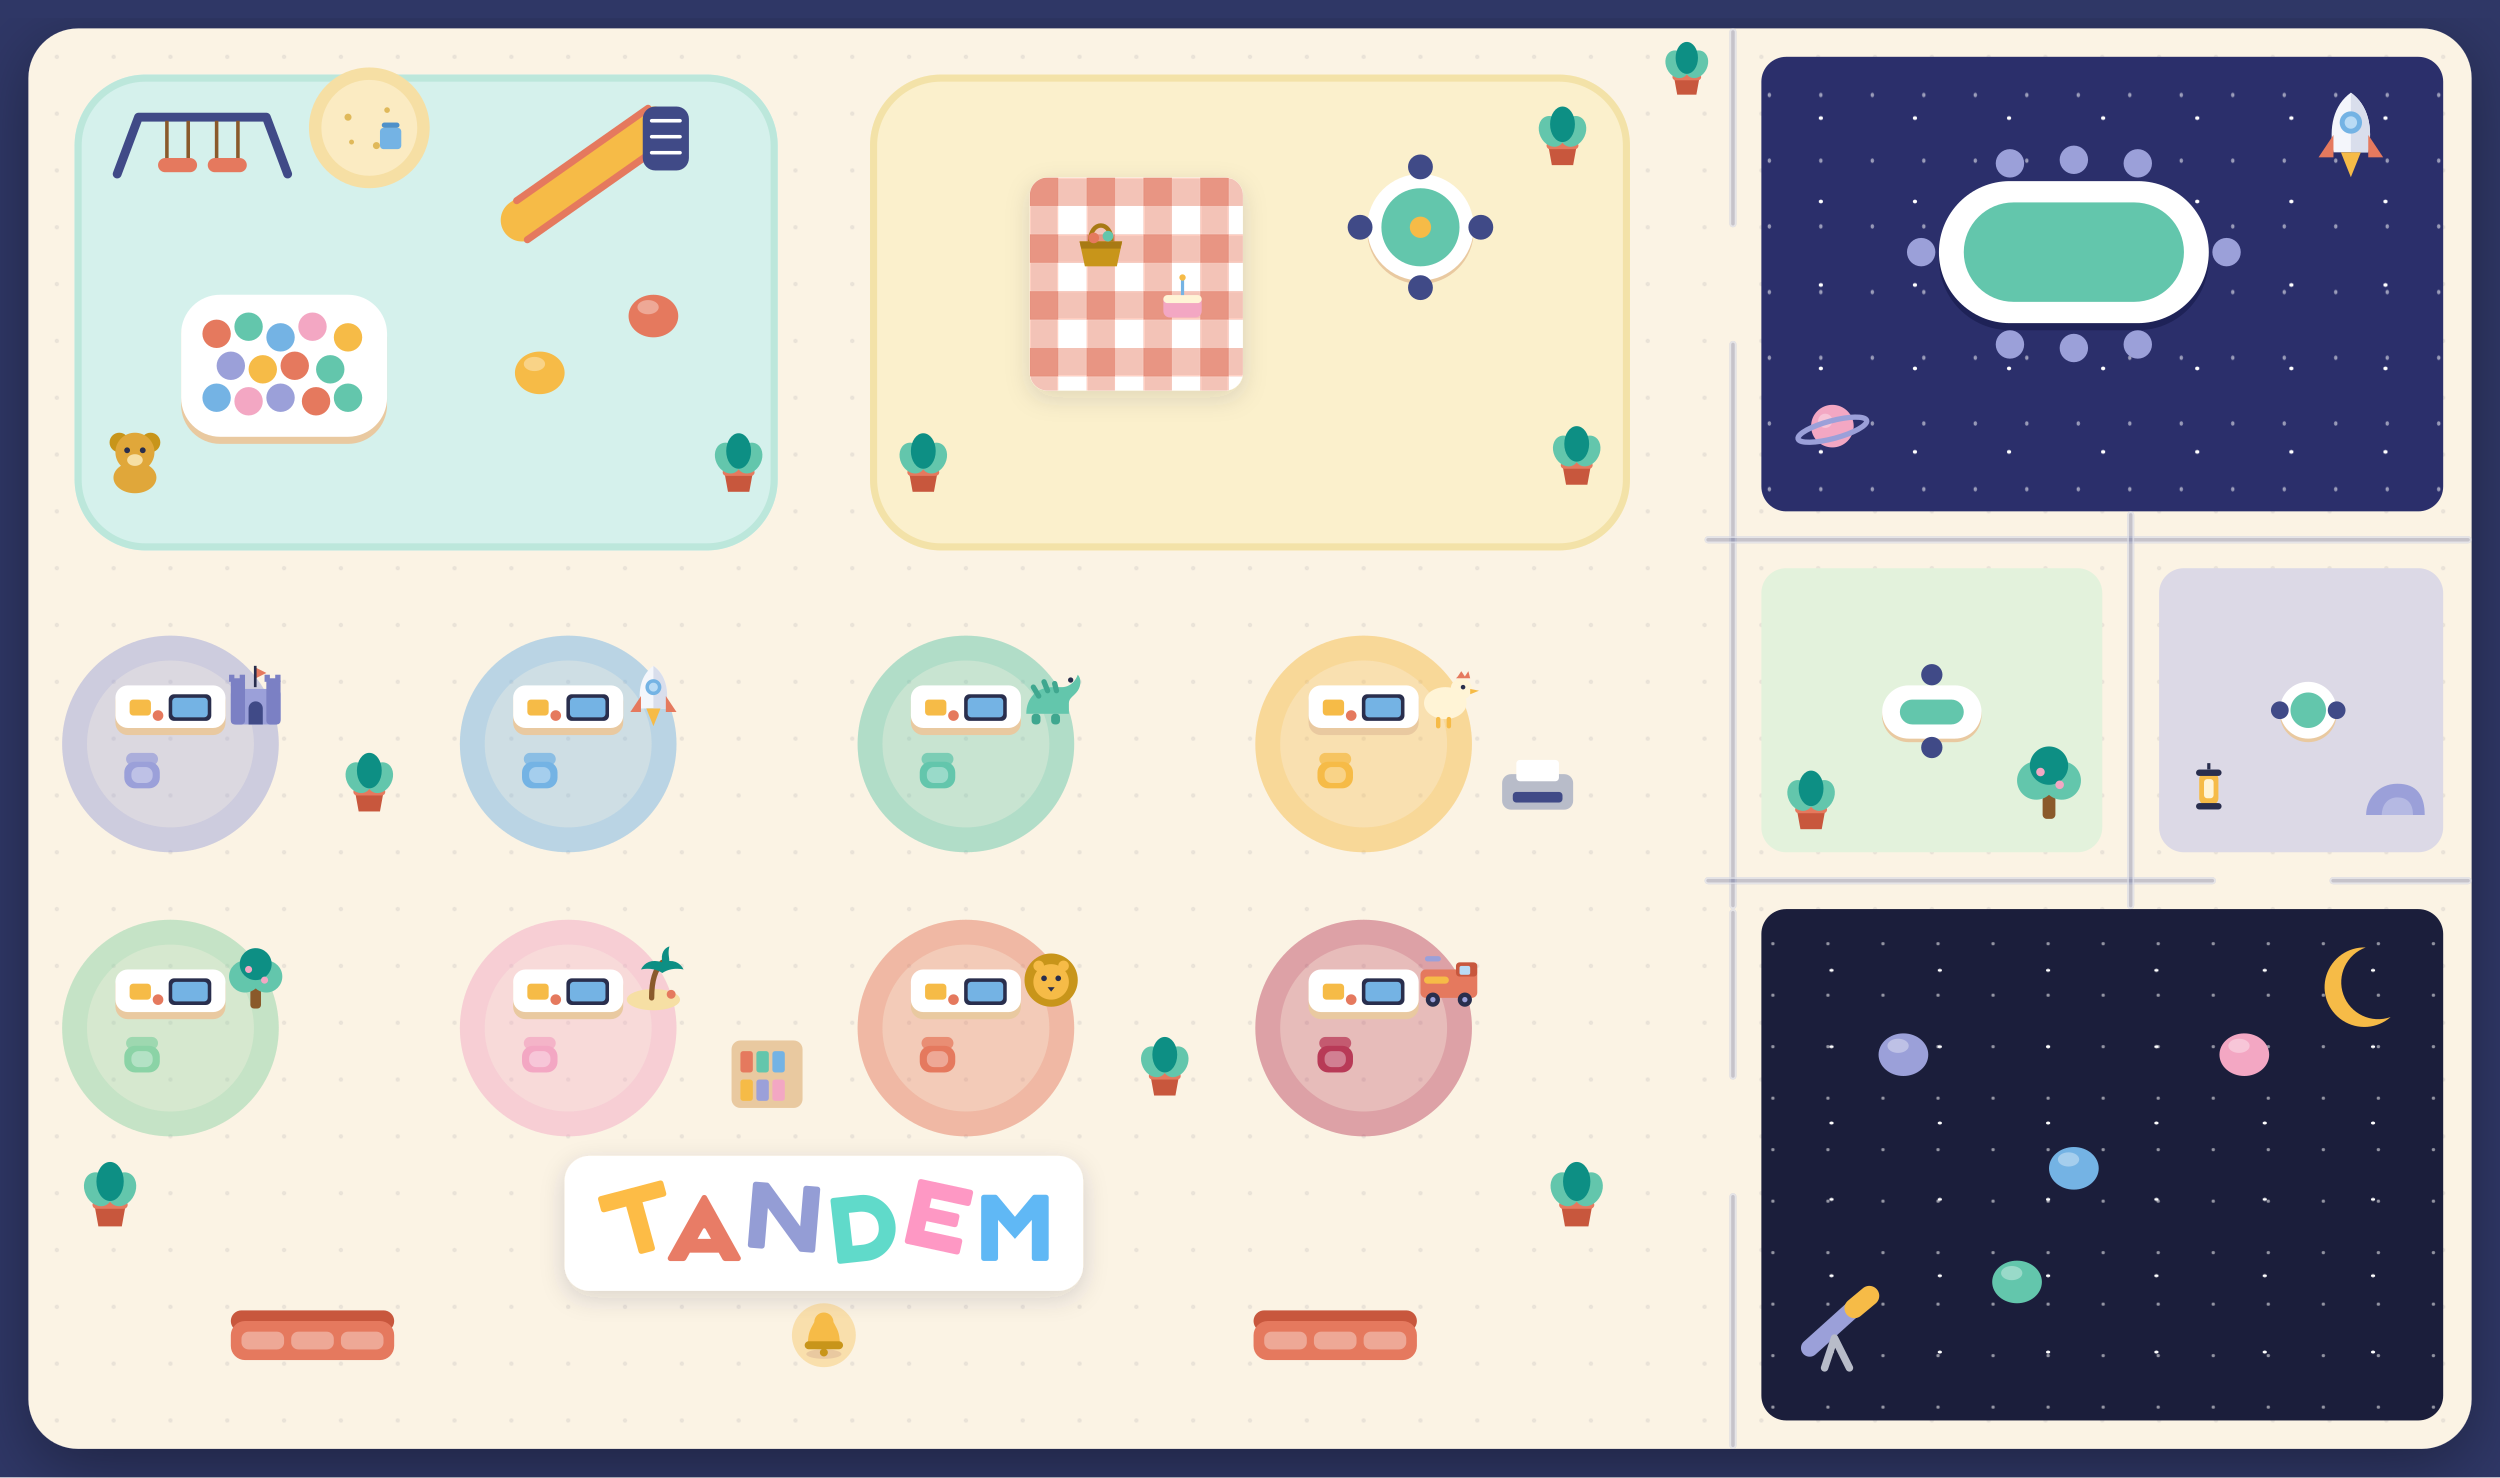
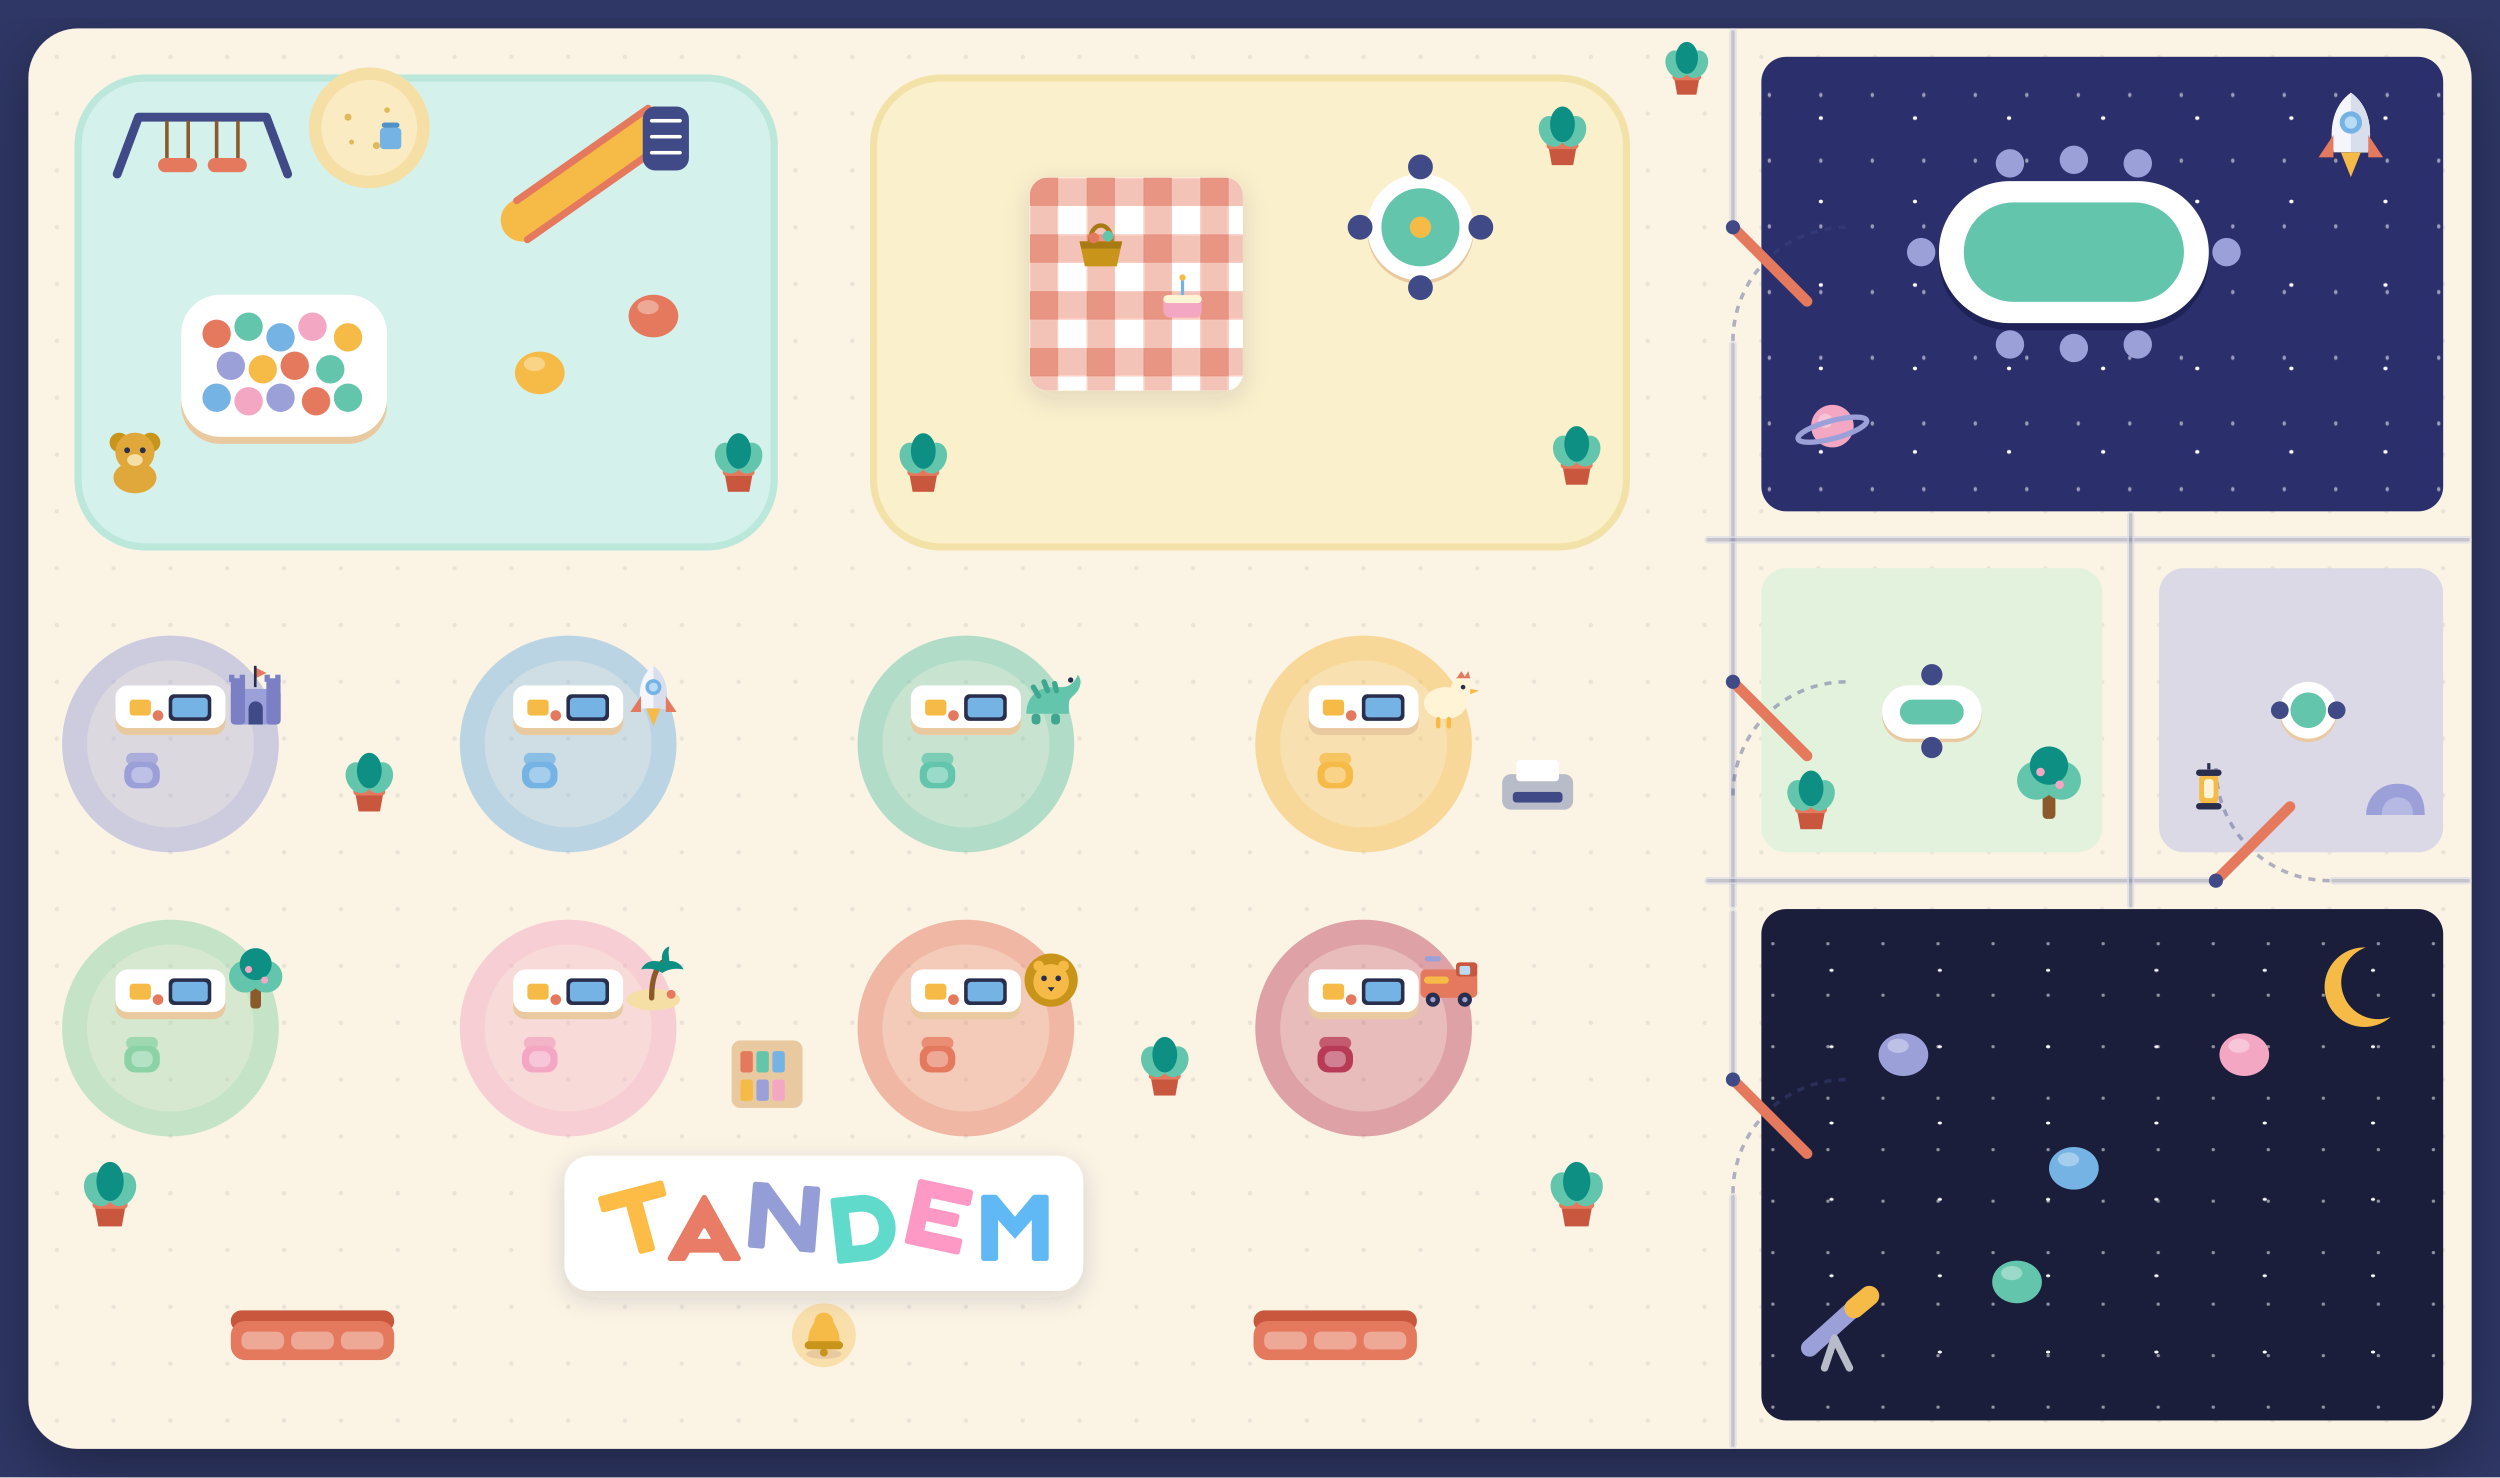
<svg xmlns="http://www.w3.org/2000/svg" width="1408" height="832" viewBox="0 0 1408 832">
  <defs>
    <filter id="shFloor" x="-10%" y="-10%" width="120%" height="125%">
      <feDropShadow dx="0" dy="10" stdDeviation="20" flood-color="#000" flood-opacity=".35" />
    </filter>
    <filter id="shSign" x="-20%" y="-40%" width="140%" height="190%">
      <feDropShadow dx="0" dy="4" stdDeviation="7" flood-color="#292E4D" flood-opacity=".16" />
    </filter>
    <filter id="shSm" x="-30%" y="-30%" width="160%" height="170%">
      <feDropShadow dx="0" dy="4" stdDeviation="7" flood-color="#292E4D" flood-opacity=".14" />
    </filter>
    <pattern id="dots" patternUnits="userSpaceOnUse" x="16" y="16" width="32" height="32">
      <circle cx="16" cy="16" r="1.25" fill="rgba(41,46,77,.08)" />
    </pattern>
    <pattern id="starsRA" patternUnits="userSpaceOnUse" x="999" y="43" width="53" height="47">
      <ellipse cx="26.5" cy="23.5" rx="1.2" ry="1.064" fill="#fff" />
    </pattern>
    <pattern id="starsRB" patternUnits="userSpaceOnUse" x="1011" y="35" width="29" height="37">
      <ellipse cx="14.5" cy="18.5" rx="1.0" ry="1.276" fill="rgba(255,255,255,.5)" />
    </pattern>
    <pattern id="starsNA" patternUnits="userSpaceOnUse" x="1001" y="525" width="61" height="43">
      <ellipse cx="30.5" cy="21.5" rx="1.2" ry="0.846" fill="#fff" />
    </pattern>
    <pattern id="starsNB" patternUnits="userSpaceOnUse" x="1014" y="517" width="31" height="29">
      <ellipse cx="15.5" cy="14.5" rx="1.0" ry="0.935" fill="rgba(255,255,255,.5)" />
    </pattern>
    <pattern id="gingham" patternUnits="userSpaceOnUse" x="580" y="100" width="32" height="32">
      <rect width="16" height="16" fill="#E89583" />
      <rect x="16" width="16" height="16" fill="#F3C3B7" />
      <rect y="16" width="16" height="16" fill="#F3C3B7" />
    </pattern>
    <symbol id="plant" viewBox="0 0 40 40">
      <path d="M12 26h16l-2 11H14z" fill="#C8573D" />
      <rect x="11" y="24" width="18" height="4" rx="2" fill="#E5795E" />
      <ellipse cx="14" cy="18" rx="7" ry="9" fill="#63C6AC" transform="rotate(-25 14 18)" />
      <ellipse cx="26" cy="18" rx="7" ry="9" fill="#63C6AC" transform="rotate(25 26 18)" />
      <ellipse cx="20" cy="14" rx="7" ry="10" fill="#0D8F84" />
    </symbol>
    <symbol id="desk" viewBox="0 0 64 32">
      <rect x="1" y="4" width="62" height="26" rx="7" fill="#E9C9A0" />
      <rect x="1" y="2" width="62" height="24" rx="7" fill="#FFFFFF" />
      <rect x="31" y="7" width="24" height="15" rx="3" fill="#292E4D" />
      <rect x="33" y="9" width="20" height="11" rx="2" fill="#74B3E4" />
      <rect x="9" y="10" width="12" height="9" rx="2" fill="#F6BB47" />
      <circle cx="25" cy="19" r="3" fill="#E5795E" />
    </symbol>
    <symbol id="chair" viewBox="0 0 24 24">
      <rect x="3" y="2" width="18" height="7" rx="3.5" fill="currentColor" opacity=".75" />
      <rect x="2" y="7" width="20" height="15" rx="6" fill="currentColor" />
      <rect x="6" y="10" width="12" height="9" rx="4" fill="#fff" opacity=".35" />
    </symbol>
    <symbol id="sofa" viewBox="0 0 96 32">
      <rect x="2" y="2" width="92" height="12" rx="6" fill="#C8573D" />
      <rect x="2" y="8" width="92" height="22" rx="8" fill="#E5795E" />
      <rect x="8" y="14" width="24" height="10" rx="4" fill="#fff" opacity=".35" />
      <rect x="36" y="14" width="24" height="10" rx="4" fill="#fff" opacity=".35" />
      <rect x="64" y="14" width="24" height="10" rx="4" fill="#fff" opacity=".35" />
    </symbol>
    <symbol id="bean" viewBox="0 0 32 32">
      <ellipse cx="16" cy="18" rx="14" ry="12" fill="currentColor" />
      <ellipse cx="13" cy="13" rx="6" ry="4" fill="#fff" opacity=".35" />
    </symbol>
    <symbol id="castle" viewBox="0 0 40 40">
      <rect x="6" y="16" width="28" height="20" rx="3" fill="#9BA0D9" />
      <rect x="6" y="10" width="8" height="26" rx="2" fill="#7B80C4" />
      <rect x="26" y="10" width="8" height="26" rx="2" fill="#7B80C4" />
      <rect x="5" y="8" width="3" height="4" fill="#7B80C4" />
      <rect x="11" y="8" width="3" height="4" fill="#7B80C4" />
      <rect x="25" y="8" width="3" height="4" fill="#7B80C4" />
      <rect x="31" y="8" width="3" height="4" fill="#7B80C4" />
      <path d="M16 36v-9a4 4 0 0 1 8 0v9z" fill="#404A87" />
      <path d="M20 4l6 3-6 3z" fill="#E5795E" />
      <rect x="19" y="3" width="1.5" height="12" fill="#292E4D" />
    </symbol>
    <symbol id="rocket" viewBox="0 0 40 40">
      <path d="M20 3c7 5 9 14 7 24H13C11 17 13 8 20 3z" fill="#F4F6FB" />
      <path d="M20 3c7 5 9 14 7 24h-7z" fill="#D9DEEC" />
      <circle cx="20" cy="15" r="4.5" fill="#74B3E4" />
      <circle cx="20" cy="15" r="2.5" fill="#B9DBF5" />
      <path d="M13 20l-6 9h6zM27 20l6 9h-6z" fill="#E5795E" />
      <path d="M16 27h8l-4 10z" fill="#F6BB47" />
    </symbol>
    <symbol id="dino" viewBox="0 0 40 40">
      <path d="M6 30c0-9 6-15 15-15h5c5 0 8-4 9-7 2 2 2 6 0 9-2 3-5 4-5 7v6H6z" fill="#63C6AC" />
      <path d="M10 15l3 5M16 12l2 5M22 13l1 4" stroke="#3FA78F" stroke-width="3" stroke-linecap="round" />
      <rect x="9" y="30" width="5" height="6" rx="2" fill="#3FA78F" />
      <rect x="20" y="30" width="5" height="6" rx="2" fill="#3FA78F" />
      <circle cx="31" cy="11" r="1.5" fill="#292E4D" />
    </symbol>
    <symbol id="chicken" viewBox="0 0 40 40">
      <ellipse cx="18" cy="24" rx="12" ry="9" fill="#FFF4D6" />
      <circle cx="27" cy="16" r="6" fill="#FFF4D6" />
      <path d="M25 9l2-3 2 3 2-3 1 4h-8z" fill="#E5795E" />
      <path d="M32 16l5 1-5 2z" fill="#F6BB47" />
      <circle cx="28" cy="15" r="1.3" fill="#292E4D" />
      <path d="M14 33v4M20 33v4" stroke="#F6BB47" stroke-width="2.5" stroke-linecap="round" />
    </symbol>
    <symbol id="tree" viewBox="0 0 40 40">
      <rect x="17" y="24" width="6" height="12" rx="2" fill="#8A5A2B" />
      <circle cx="14" cy="18" r="9" fill="#63C6AC" />
      <circle cx="26" cy="18" r="9" fill="#63C6AC" />
      <circle cx="20" cy="11" r="9" fill="#0D8F84" />
      <circle cx="16" cy="14" r="2" fill="#F3A7C3" />
      <circle cx="25" cy="20" r="2" fill="#F3A7C3" />
    </symbol>
    <symbol id="island" viewBox="0 0 40 40">
      <ellipse cx="20" cy="31" rx="15" ry="6" fill="#F6DFA4" />
      <path d="M19 30c0-10 2-16 6-20" stroke="#8A5A2B" stroke-width="3" fill="none" stroke-linecap="round" />
      <path d="M25 10c-6-2-10 0-12 4 5-1 9 0 12 2zM25 10c6-2 10 0 12 4-5-1-9 0-12 2zM25 10c-1-5 1-8 4-9-1 4 0 6 0 9z" fill="#0D8F84" />
      <circle cx="30" cy="28" r="2.5" fill="#E5795E" />
    </symbol>
    <symbol id="lion" viewBox="0 0 40 40">
      <circle cx="20" cy="20" r="15" fill="#C8951A" />
      <circle cx="20" cy="21" r="10" fill="#F6BB47" />
      <circle cx="16" cy="19" r="1.6" fill="#292E4D" />
      <circle cx="24" cy="19" r="1.6" fill="#292E4D" />
      <path d="M18 24h4l-2 2.5z" fill="#292E4D" />
      <circle cx="13" cy="12" r="3" fill="#F6BB47" />
      <circle cx="27" cy="12" r="3" fill="#F6BB47" />
    </symbol>
    <symbol id="engine" viewBox="0 0 40 40">
      <rect x="4" y="14" width="32" height="16" rx="3" fill="#E5795E" />
      <rect x="24" y="10" width="12" height="8" rx="2" fill="#C8573D" />
      <rect x="26" y="12" width="6" height="5" rx="1" fill="#B9DBF5" />
      <rect x="6" y="18" width="14" height="4" rx="2" fill="#F6BB47" />
      <circle cx="11" cy="31" r="4" fill="#292E4D" />
      <circle cx="29" cy="31" r="4" fill="#292E4D" />
      <circle cx="11" cy="31" r="1.5" fill="#9BA0D9" />
      <circle cx="29" cy="31" r="1.5" fill="#9BA0D9" />
      <path d="M8 8h6" stroke="#9BA0D9" stroke-width="3" stroke-linecap="round" />
    </symbol>
    <symbol id="bell" viewBox="0 0 40 40">
      <ellipse cx="20" cy="34" rx="11" ry="3" fill="#E9C9A0" />
      <path d="M10 28c0-8 2-10 4-14a6 6 0 0 1 12 0c2 4 4 6 4 14z" fill="#F6BB47" />
      <rect x="8" y="26" width="24" height="5" rx="2.5" fill="#C8951A" />
      <circle cx="20" cy="33" r="2.5" fill="#C8951A" />
    </symbol>
    <symbol id="telescope" viewBox="0 0 40 40">
      <path d="M8 28L28 10" stroke="#9BA0D9" stroke-width="7" stroke-linecap="round" />
      <path d="M26 12l6-5" stroke="#F6BB47" stroke-width="8" stroke-linecap="round" />
      <path d="M18 24l-4 12M18 24l6 12" stroke="#B8BCC9" stroke-width="3" stroke-linecap="round" />
    </symbol>
    <symbol id="moon" viewBox="0 0 40 40">
      <path d="M26 4a16 16 0 1 0 10 28A13 13 0 0 1 26 4z" fill="#F6BB47" />
    </symbol>
    <symbol id="lantern" viewBox="0 0 40 40">
      <rect x="14" y="8" width="12" height="20" rx="4" fill="#F6BB47" />
      <rect x="17" y="12" width="6" height="12" rx="2" fill="#FFF4D6" />
      <rect x="12" y="6" width="16" height="4" rx="2" fill="#292E4D" />
      <rect x="12" y="27" width="16" height="4" rx="2" fill="#292E4D" />
      <path d="M20 2v4" stroke="#292E4D" stroke-width="2" />
    </symbol>
    <symbol id="rock" viewBox="0 0 40 40">
      <path d="M6 30c0-8 6-16 16-16s14 6 14 16z" fill="#9BA0D9" />
      <path d="M14 30c0-5 3-9 8-9s8 3 8 9z" fill="#B5B9E3" />
    </symbol>
    <symbol id="basket" viewBox="0 0 40 40">
      <path d="M8 18h24l-3 14H11z" fill="#C8951A" />
      <path d="M8 18h24l-1 4H9z" fill="#A87A14" />
      <path d="M14 18c0-6 3-9 6-9s6 3 6 9" stroke="#A87A14" stroke-width="2.5" fill="none" />
      <circle cx="16" cy="16" r="3" fill="#E5795E" />
      <circle cx="24" cy="15" r="3" fill="#63C6AC" />
    </symbol>
    <symbol id="cake" viewBox="0 0 40 40">
      <rect x="8" y="18" width="24" height="14" rx="4" fill="#F3A7C3" />
      <rect x="8" y="18" width="24" height="5" rx="2.5" fill="#FFF4D6" />
      <rect x="19" y="8" width="2" height="10" fill="#74B3E4" />
      <circle cx="20" cy="7" r="2" fill="#F6BB47" />
    </symbol>
    <symbol id="teddy" viewBox="0 0 40 40">
      <circle cx="12" cy="12" r="5" fill="#C8951A" />
      <circle cx="28" cy="12" r="5" fill="#C8951A" />
      <circle cx="20" cy="17" r="10" fill="#E0A73A" />
      <ellipse cx="20" cy="30" rx="11" ry="8" fill="#E0A73A" />
      <circle cx="16" cy="16" r="1.5" fill="#292E4D" />
      <circle cx="24" cy="16" r="1.5" fill="#292E4D" />
      <ellipse cx="20" cy="21" rx="4" ry="3" fill="#F6DFA4" />
+     </symbol>
+     <symbol id="door" viewBox="-4 -4 72 72">
+       <path d="M0 64A64 64 0 0 1 64 0" stroke="rgba(64,74,135,.4)" stroke-width="2" stroke-dasharray="4 4" fill="none" />
+       <rect x="-3" y="-2" width="6" height="64" rx="3" fill="#E5795E" transform="rotate(-45)" />
+       <circle r="4" fill="#404A87" />
    </symbol>
  </defs>
  <rect width="1408" height="832" fill="#2F3766" />
  <rect x="16" y="16" width="1376" height="800" rx="28" fill="#FBF3E4" filter="url(#shFloor)" />
  <rect x="16" y="16" width="1376" height="800" rx="28" fill="url(#dots)" />
  <rect x="42" y="42" width="396" height="268" rx="40" fill="#D5F1EC" />
  <rect x="44" y="44" width="392" height="264" rx="38" fill="none" stroke="#BCE7DB" stroke-width="4" />
  <rect x="490" y="42" width="428" height="268" rx="40" fill="#FBF0CC" />
  <rect x="492" y="44" width="424" height="264" rx="38" fill="none" stroke="#F3E2A8" stroke-width="4" />
  <rect x="992" y="32" width="384" height="256" rx="14" fill="#2B2F6B" />
  <rect x="992" y="32" width="384" height="256" rx="14" fill="url(#starsRB)" />
  <rect x="992" y="32" width="384" height="256" rx="14" fill="url(#starsRA)" />
  <rect x="992" y="320" width="192" height="160" rx="14" fill="#E3F2DC" />
  <rect x="1216" y="320" width="160" height="160" rx="14" fill="#DCD9E6" />
  <rect x="992" y="512" width="384" height="288" rx="14" fill="#1B1E3B" />
  <rect x="992" y="512" width="384" height="288" rx="14" fill="url(#starsNB)" />
  <rect x="992" y="512" width="384" height="288" rx="14" fill="url(#starsNA)" />
  <rect x="974" y="16" width="4" height="112" rx="2" fill="rgba(64,74,135,.28)" />
  <rect x="974.5" y="16.5" width="3" height="111" rx="1.5" fill="none" stroke="rgba(255,255,255,.55)" stroke-width="1" />
  <rect x="974" y="192" width="4" height="320" rx="2" fill="rgba(64,74,135,.28)" />
  <rect x="974.5" y="192.5" width="3" height="319" rx="1.5" fill="none" stroke="rgba(255,255,255,.55)" stroke-width="1" />
  <rect x="974" y="512" width="4" height="96" rx="2" fill="rgba(64,74,135,.28)" />
  <rect x="974.5" y="512.5" width="3" height="95" rx="1.5" fill="none" stroke="rgba(255,255,255,.55)" stroke-width="1" />
  <rect x="974" y="672" width="4" height="144" rx="2" fill="rgba(64,74,135,.28)" />
  <rect x="974.5" y="672.5" width="3" height="143" rx="1.5" fill="none" stroke="rgba(255,255,255,.55)" stroke-width="1" />
  <rect x="960" y="302" width="432" height="4" rx="2" fill="rgba(64,74,135,.28)" />
  <rect x="960.5" y="302.5" width="431" height="3" rx="1.5" fill="none" stroke="rgba(255,255,255,.55)" stroke-width="1" />
  <rect x="960" y="494" width="288" height="4" rx="2" fill="rgba(64,74,135,.28)" />
  <rect x="960.5" y="494.5" width="287" height="3" rx="1.5" fill="none" stroke="rgba(255,255,255,.55)" stroke-width="1" />
  <rect x="1312" y="494" width="80" height="4" rx="2" fill="rgba(64,74,135,.28)" />
  <rect x="1312.5" y="494.5" width="79" height="3" rx="1.5" fill="none" stroke="rgba(255,255,255,.55)" stroke-width="1" />
  <rect x="1198" y="288" width="4" height="224" rx="2" fill="rgba(64,74,135,.28)" />
  <rect x="1198.5" y="288.5" width="3" height="223" rx="1.5" fill="none" stroke="rgba(255,255,255,.55)" stroke-width="1" />
+   <use href="#door" x="972" y="124" width="72" height="72" />
+   <use href="#door" x="972" y="380" width="72" height="72" />
+   <use href="#door" x="972" y="604" width="72" height="72" />
+   <g transform="rotate(-90 1248 496)">
+     <use href="#door" x="1244" y="492" width="72" height="72" />
+   </g>
  <g transform="translate(60 60)">
    <path d="M6 38L18 6h72l12 32" stroke="#404A87" stroke-width="5" fill="none" stroke-linecap="round" stroke-linejoin="round" />
    <path d="M34 8v22M46 8v22M62 8v22M74 8v22" stroke="#8A5A2B" stroke-width="2" />
    <rect x="29" y="29" width="22" height="8" rx="4" fill="#E5795E" />
    <rect x="57" y="29" width="22" height="8" rx="4" fill="#E5795E" />
  </g>
  <g transform="translate(172 36)">
    <circle cx="36" cy="36" r="34" fill="#F6DFA4" />
    <circle cx="36" cy="36" r="27" fill="#FBEBC2" />
    <circle cx="24" cy="30" r="2" fill="#E0B95A" />
    <circle cx="46" cy="26" r="1.6" fill="#E0B95A" />
    <circle cx="40" cy="46" r="2" fill="#E0B95A" />
    <circle cx="26" cy="44" r="1.4" fill="#E0B95A" />
    <rect x="42" y="36" width="12" height="12" rx="2" fill="#74B3E4" />
    <rect x="43" y="33" width="10" height="3" rx="1.5" fill="#4F91C9" />
  </g>
  <g transform="translate(284 58)">
    <path d="M10 66L84 14" stroke="#F6BB47" stroke-width="24" stroke-linecap="round" />
    <path d="M7 55L81 3M13 77L87 25" stroke="#E5795E" stroke-width="4" stroke-linecap="round" />
    <rect x="78" y="2" width="26" height="36" rx="7" fill="#404A87" />
    <path d="M83 10h16M83 19h16M83 28h16" stroke="#fff" stroke-width="2" stroke-linecap="round" />
  </g>
  <g transform="translate(100 164)">
    <rect x="2" y="4" width="116" height="82" rx="22" fill="#E9C9A0" />
    <rect x="2" y="2" width="116" height="80" rx="22" fill="#fff" />
    <circle cx="22" cy="24" r="8" fill="#E5795E" />
    <circle cx="40" cy="20" r="8" fill="#63C6AC" />
    <circle cx="58" cy="26" r="8" fill="#74B3E4" />
    <circle cx="76" cy="20" r="8" fill="#F3A7C3" />
    <circle cx="96" cy="26" r="8" fill="#F6BB47" />
    <circle cx="30" cy="42" r="8" fill="#9BA0D9" />
    <circle cx="48" cy="44" r="8" fill="#F6BB47" />
    <circle cx="66" cy="42" r="8" fill="#E5795E" />
    <circle cx="86" cy="44" r="8" fill="#63C6AC" />
    <circle cx="22" cy="60" r="8" fill="#74B3E4" />
    <circle cx="40" cy="62" r="8" fill="#F3A7C3" />
    <circle cx="58" cy="60" r="8" fill="#9BA0D9" />
    <circle cx="78" cy="62" r="8" fill="#E5795E" />
    <circle cx="96" cy="60" r="8" fill="#63C6AC" />
  </g>
  <use href="#bean" x="288" y="192" width="32" height="32" color="#F6BB47" />
  <use href="#bean" x="352" y="160" width="32" height="32" color="#E5795E" />
  <use href="#teddy" x="54" y="236" width="44" height="44" />
  <use href="#plant" x="396" y="240" width="40" height="40" />
  <rect x="580" y="100" width="120" height="120" rx="10" fill="#fff" filter="url(#shSm)" />
  <rect x="580" y="100" width="120" height="120" rx="10" fill="url(#gingham)" />
  <use href="#basket" x="600" y="118" width="40" height="40" />
  <use href="#cake" x="648" y="150" width="36" height="36" />
  <g transform="translate(760 88)">
    <circle cx="40" cy="42" r="30" fill="#E9C9A0" />
    <circle cx="40" cy="40" r="30" fill="#fff" />
    <circle cx="40" cy="40" r="22" fill="#63C6AC" />
    <circle cx="40" cy="6" r="7" fill="#404A87" />
    <circle cx="40" cy="74" r="7" fill="#404A87" />
    <circle cx="6" cy="40" r="7" fill="#404A87" />
    <circle cx="74" cy="40" r="7" fill="#404A87" />
    <circle cx="40" cy="40" r="6" fill="#F6BB47" />
  </g>
  <use href="#plant" x="860" y="56" width="40" height="40" />
  <use href="#plant" x="500" y="240" width="40" height="40" />
  <use href="#plant" x="868" y="236" width="40" height="40" />
  <g transform="translate(1072 84)">
    <rect x="20" y="22" width="152" height="80" rx="40" fill="#1E2257" />
    <rect x="20" y="18" width="152" height="80" rx="40" fill="#fff" />
    <rect x="34" y="30" width="124" height="56" rx="28" fill="#63C6AC" />
    <circle cx="60" cy="8" r="8" fill="#9BA0D9" />
    <circle cx="96" cy="6" r="8" fill="#9BA0D9" />
    <circle cx="132" cy="8" r="8" fill="#9BA0D9" />
    <circle cx="60" cy="110" r="8" fill="#9BA0D9" />
    <circle cx="96" cy="112" r="8" fill="#9BA0D9" />
    <circle cx="132" cy="110" r="8" fill="#9BA0D9" />
    <circle cx="10" cy="58" r="8" fill="#9BA0D9" />
    <circle cx="182" cy="58" r="8" fill="#9BA0D9" />
  </g>
  <use href="#rocket" x="1296" y="48" width="56" height="56" />
  <g transform="translate(1010 218)">
    <circle cx="22" cy="22" r="12" fill="#F3A7C3" />
    <circle cx="18" cy="19" r="4" fill="#F7C4D7" />
    <ellipse cx="22" cy="24" rx="20" ry="5" fill="none" stroke="#9BA0D9" stroke-width="3" transform="rotate(-15 22 24)" />
  </g>
  <g transform="translate(1056 376)">
    <rect x="4" y="12" width="56" height="30" rx="15" fill="#E9C9A0" />
    <rect x="4" y="10" width="56" height="30" rx="15" fill="#fff" />
    <rect x="14" y="18" width="36" height="14" rx="7" fill="#63C6AC" />
    <circle cx="32" cy="4" r="6" fill="#404A87" />
    <circle cx="32" cy="45" r="6" fill="#404A87" />
  </g>
  <use href="#tree" x="1130" y="418" width="48" height="48" />
  <use href="#plant" x="1000" y="430" width="40" height="40" />
  <g transform="translate(1280 380)">
    <circle cx="20" cy="22" r="16" fill="#E9C9A0" />
    <circle cx="20" cy="20" r="16" fill="#fff" />
    <circle cx="20" cy="20" r="10" fill="#63C6AC" />
    <circle cx="4" cy="20" r="5" fill="#404A87" />
    <circle cx="36" cy="20" r="5" fill="#404A87" />
  </g>
  <use href="#rock" x="1326" y="426" width="44" height="44" />
  <use href="#lantern" x="1226" y="428" width="36" height="36" />
  <use href="#moon" x="1296" y="528" width="56" height="56" />
  <use href="#bean" x="1056" y="576" width="32" height="32" color="#9BA0D9" />
  <use href="#bean" x="1152" y="640" width="32" height="32" color="#74B3E4" />
  <use href="#bean" x="1248" y="576" width="32" height="32" color="#F3A7C3" />
  <use href="#bean" x="1120" y="704" width="32" height="32" color="#63C6AC" />
  <use href="#telescope" x="1008" y="720" width="56" height="56" />
  <circle cx="96" cy="419" r="61" fill="rgba(155,160,217,0.33)" />
  <circle cx="96" cy="419" r="54" fill="none" stroke="rgba(155,160,217,0.22)" stroke-width="14" />
  <use href="#desk" x="64" y="384" width="64" height="32" />
  <use href="#chair" x="68" y="422" width="24" height="24" color="#9BA0D9" />
  <use href="#castle" x="124" y="372" width="40" height="40" />
  <circle cx="320" cy="419" r="61" fill="rgba(116,179,228,0.33)" />
  <circle cx="320" cy="419" r="54" fill="none" stroke="rgba(116,179,228,0.22)" stroke-width="14" />
  <use href="#desk" x="288" y="384" width="64" height="32" />
  <use href="#chair" x="292" y="422" width="24" height="24" color="#74B3E4" />
  <use href="#rocket" x="348" y="372" width="40" height="40" />
  <circle cx="544" cy="419" r="61" fill="rgba(99,198,172,0.33)" />
  <circle cx="544" cy="419" r="54" fill="none" stroke="rgba(99,198,172,0.22)" stroke-width="14" />
  <use href="#desk" x="512" y="384" width="64" height="32" />
  <use href="#chair" x="516" y="422" width="24" height="24" color="#63C6AC" />
  <use href="#dino" x="572" y="372" width="40" height="40" />
  <circle cx="768" cy="419" r="61" fill="rgba(246,187,71,0.33)" />
  <circle cx="768" cy="419" r="54" fill="none" stroke="rgba(246,187,71,0.22)" stroke-width="14" />
  <use href="#desk" x="736" y="384" width="64" height="32" />
  <use href="#chair" x="740" y="422" width="24" height="24" color="#F6BB47" />
  <use href="#chicken" x="796" y="372" width="40" height="40" />
  <circle cx="96" cy="579" r="61" fill="rgba(139,211,166,0.33)" />
  <circle cx="96" cy="579" r="54" fill="none" stroke="rgba(139,211,166,0.22)" stroke-width="14" />
  <use href="#desk" x="64" y="544" width="64" height="32" />
  <use href="#chair" x="68" y="582" width="24" height="24" color="#8BD3A6" />
  <use href="#tree" x="124" y="532" width="40" height="40" />
  <circle cx="320" cy="579" r="61" fill="rgba(243,167,195,0.33)" />
  <circle cx="320" cy="579" r="54" fill="none" stroke="rgba(243,167,195,0.22)" stroke-width="14" />
  <use href="#desk" x="288" y="544" width="64" height="32" />
  <use href="#chair" x="292" y="582" width="24" height="24" color="#F3A7C3" />
  <use href="#island" x="348" y="532" width="40" height="40" />
  <circle cx="544" cy="579" r="61" fill="rgba(229,121,94,0.33)" />
  <circle cx="544" cy="579" r="54" fill="none" stroke="rgba(229,121,94,0.22)" stroke-width="14" />
  <use href="#desk" x="512" y="544" width="64" height="32" />
  <use href="#chair" x="516" y="582" width="24" height="24" color="#E5795E" />
  <use href="#lion" x="572" y="532" width="40" height="40" />
  <circle cx="768" cy="579" r="61" fill="rgba(184,58,87,0.3)" />
  <circle cx="768" cy="579" r="54" fill="none" stroke="rgba(184,58,87,0.2)" stroke-width="14" />
  <use href="#desk" x="736" y="544" width="64" height="32" />
  <use href="#chair" x="740" y="582" width="24" height="24" color="#B83A57" />
  <use href="#engine" x="796" y="532" width="40" height="40" />
  <use href="#plant" x="188" y="420" width="40" height="40" />
  <use href="#plant" x="636" y="580" width="40" height="40" />
  <g transform="translate(408 580)">
    <rect x="4" y="6" width="40" height="38" rx="5" fill="#E9C9A0" />
    <rect x="9" y="12" width="7" height="12" rx="1.5" fill="#E5795E" />
    <rect x="18" y="12" width="7" height="12" rx="1.5" fill="#63C6AC" />
    <rect x="27" y="12" width="7" height="12" rx="1.5" fill="#74B3E4" />
    <rect x="9" y="28" width="7" height="12" rx="1.5" fill="#F6BB47" />
    <rect x="18" y="28" width="7" height="12" rx="1.5" fill="#9BA0D9" />
    <rect x="27" y="28" width="7" height="12" rx="1.5" fill="#F3A7C3" />
  </g>
  <g transform="translate(844 424)">
    <rect x="2" y="12" width="40" height="20" rx="5" fill="#B8BCC9" />
    <rect x="10" y="4" width="24" height="12" rx="2" fill="#fff" />
    <rect x="8" y="22" width="28" height="6" rx="2" fill="#404A87" />
  </g>
  <rect x="318" y="651" width="292" height="76" rx="14" fill="#fff" filter="url(#shSign)" />
  <svg x="336" y="664" width="256" height="50" viewBox="0 0 118 23" fill="none">
    <g>
      <g>
        <g>
          <g>
            <g>
              <g>
                <g>
                  <path d="M116.636 4.065H113.714C113.475 4.065 113.262 4.178 113.129 4.352L108.601 9.796L104.073 4.352C103.939 4.178 103.727 4.065 103.488 4.065H100.566C100.163 4.065 99.835 4.386 99.835 4.782V20.542C99.835 20.938 100.163 21.259 100.566 21.259H103.488C103.891 21.259 104.218 20.938 104.218 20.542V10.605L108.601 15.527L112.983 10.605V20.542C112.983 20.938 113.31 21.259 113.714 21.259H116.636C117.039 21.259 117.366 20.938 117.366 20.542V4.782C117.366 4.386 117.039 4.065 116.636 4.065Z" fill="#60B8F5" />
                  <path d="M97.179 2.783L87.191 0.632L84.337 0.017C83.943 -0.068 83.553 0.176 83.467 0.563L80.019 15.957C79.933 16.343 80.182 16.725 80.576 16.81L81.999 17.116C82 17.116 82.001 17.117 82.003 17.117L93.418 19.576C93.812 19.661 94.201 19.416 94.288 19.03L94.915 16.231C95.001 15.845 94.752 15.463 94.358 15.378L85.084 13.38L85.634 10.922L92.844 12.476C93.239 12.561 93.628 12.316 93.715 11.93L94.185 9.831C94.271 9.444 94.022 9.062 93.628 8.977L86.417 7.424L86.964 4.984L96.239 6.981C96.632 7.066 97.022 6.822 97.109 6.435L97.735 3.637C97.822 3.25 97.573 2.867 97.179 2.783Z" fill="#FE98C4" />
                  <path d="M77.58 11.794C77.049 7.095 72.926 3.684 68.356 4.148C68.35 4.148 68.344 4.149 68.338 4.149L64.275 4.591C64.275 4.591 64.273 4.591 64.272 4.591L61.368 4.906C60.967 4.95 60.678 5.304 60.723 5.698L62.493 21.362C62.538 21.755 62.899 22.039 63.299 21.995L65.09 21.8L70.214 21.243C70.219 21.243 70.224 21.242 70.228 21.242C70.233 21.241 70.237 21.241 70.242 21.24L70.269 21.237C70.272 21.237 70.275 21.236 70.279 21.236C74.846 20.711 78.111 16.496 77.58 11.794ZM69.265 17.022L68.918 17.06C68.916 17.06 68.915 17.06 68.915 17.06L66.911 17.278L66.447 17.328L65.481 8.784L67.949 8.516C67.949 8.516 67.95 8.516 67.951 8.516L68.302 8.478C69.413 8.396 72.794 8.467 73.224 12.267C73.654 16.07 70.366 16.864 69.265 17.022Z" fill="#60DACA" />
                  <path d="M40.581 1.341C40.614 0.946 40.967 0.653 41.369 0.685L44.281 0.919C44.519 0.939 44.722 1.068 44.84 1.253L52.858 12.28L53.685 2.395C53.718 2.001 54.071 1.707 54.473 1.74L57.385 1.974C57.787 2.006 58.086 2.352 58.053 2.747L56.739 18.454C56.706 18.849 56.353 19.142 55.951 19.11L53.039 18.876C52.773 18.854 52.552 18.695 52.442 18.476L44.463 7.502L43.635 17.4C43.602 17.794 43.249 18.088 42.847 18.055L39.935 17.821C39.533 17.789 39.234 17.443 39.267 17.049L40.581 1.341Z" fill="#949DD5" />
                  <path d="M37.363 20.235L28.6 4.5C28.323 4.003 27.595 4.003 27.318 4.5L18.554 20.235C18.288 20.712 18.641 21.294 19.195 21.294H22.471C22.792 21.294 23.087 21.123 23.241 20.847L24.208 19.109H31.709L32.677 20.847C32.831 21.123 33.126 21.294 33.446 21.294H36.722C37.277 21.294 37.629 20.712 37.363 20.235ZM26.203 15.527L27.638 12.951C27.777 12.702 28.141 12.702 28.279 12.951L29.714 15.527H26.203Z" fill="#E87C66" />
                  <path d="M0.908 4.461C0.518 4.564 0.287 4.956 0.391 5.339L1.147 8.107C1.252 8.489 1.652 8.716 2.042 8.613L7.686 7.13L10.9 18.893C11.004 19.276 11.405 19.502 11.795 19.4L14.617 18.658C15.007 18.556 15.238 18.163 15.133 17.781L11.92 6.017L17.564 4.534C17.954 4.432 18.185 4.039 18.081 3.657L17.324 0.889C17.22 0.507 16.819 0.28 16.43 0.382L0.908 4.461Z" fill="#FDBC46" />
                </g>
              </g>
            </g>
          </g>
        </g>
      </g>
    </g>
  </svg>
  <use href="#sofa" x="128" y="736" width="96" height="32" />
  <use href="#sofa" x="704" y="736" width="96" height="32" />
  <circle cx="464" cy="752" r="18" fill="rgba(246,187,71,.35)" />
  <use href="#bell" x="446" y="732" width="36" height="36" />
  <use href="#plant" x="40" y="650" width="44" height="44" />
  <use href="#plant" x="866" y="650" width="44" height="44" />
  <use href="#plant" x="932" y="20" width="36" height="36" />
</svg>
